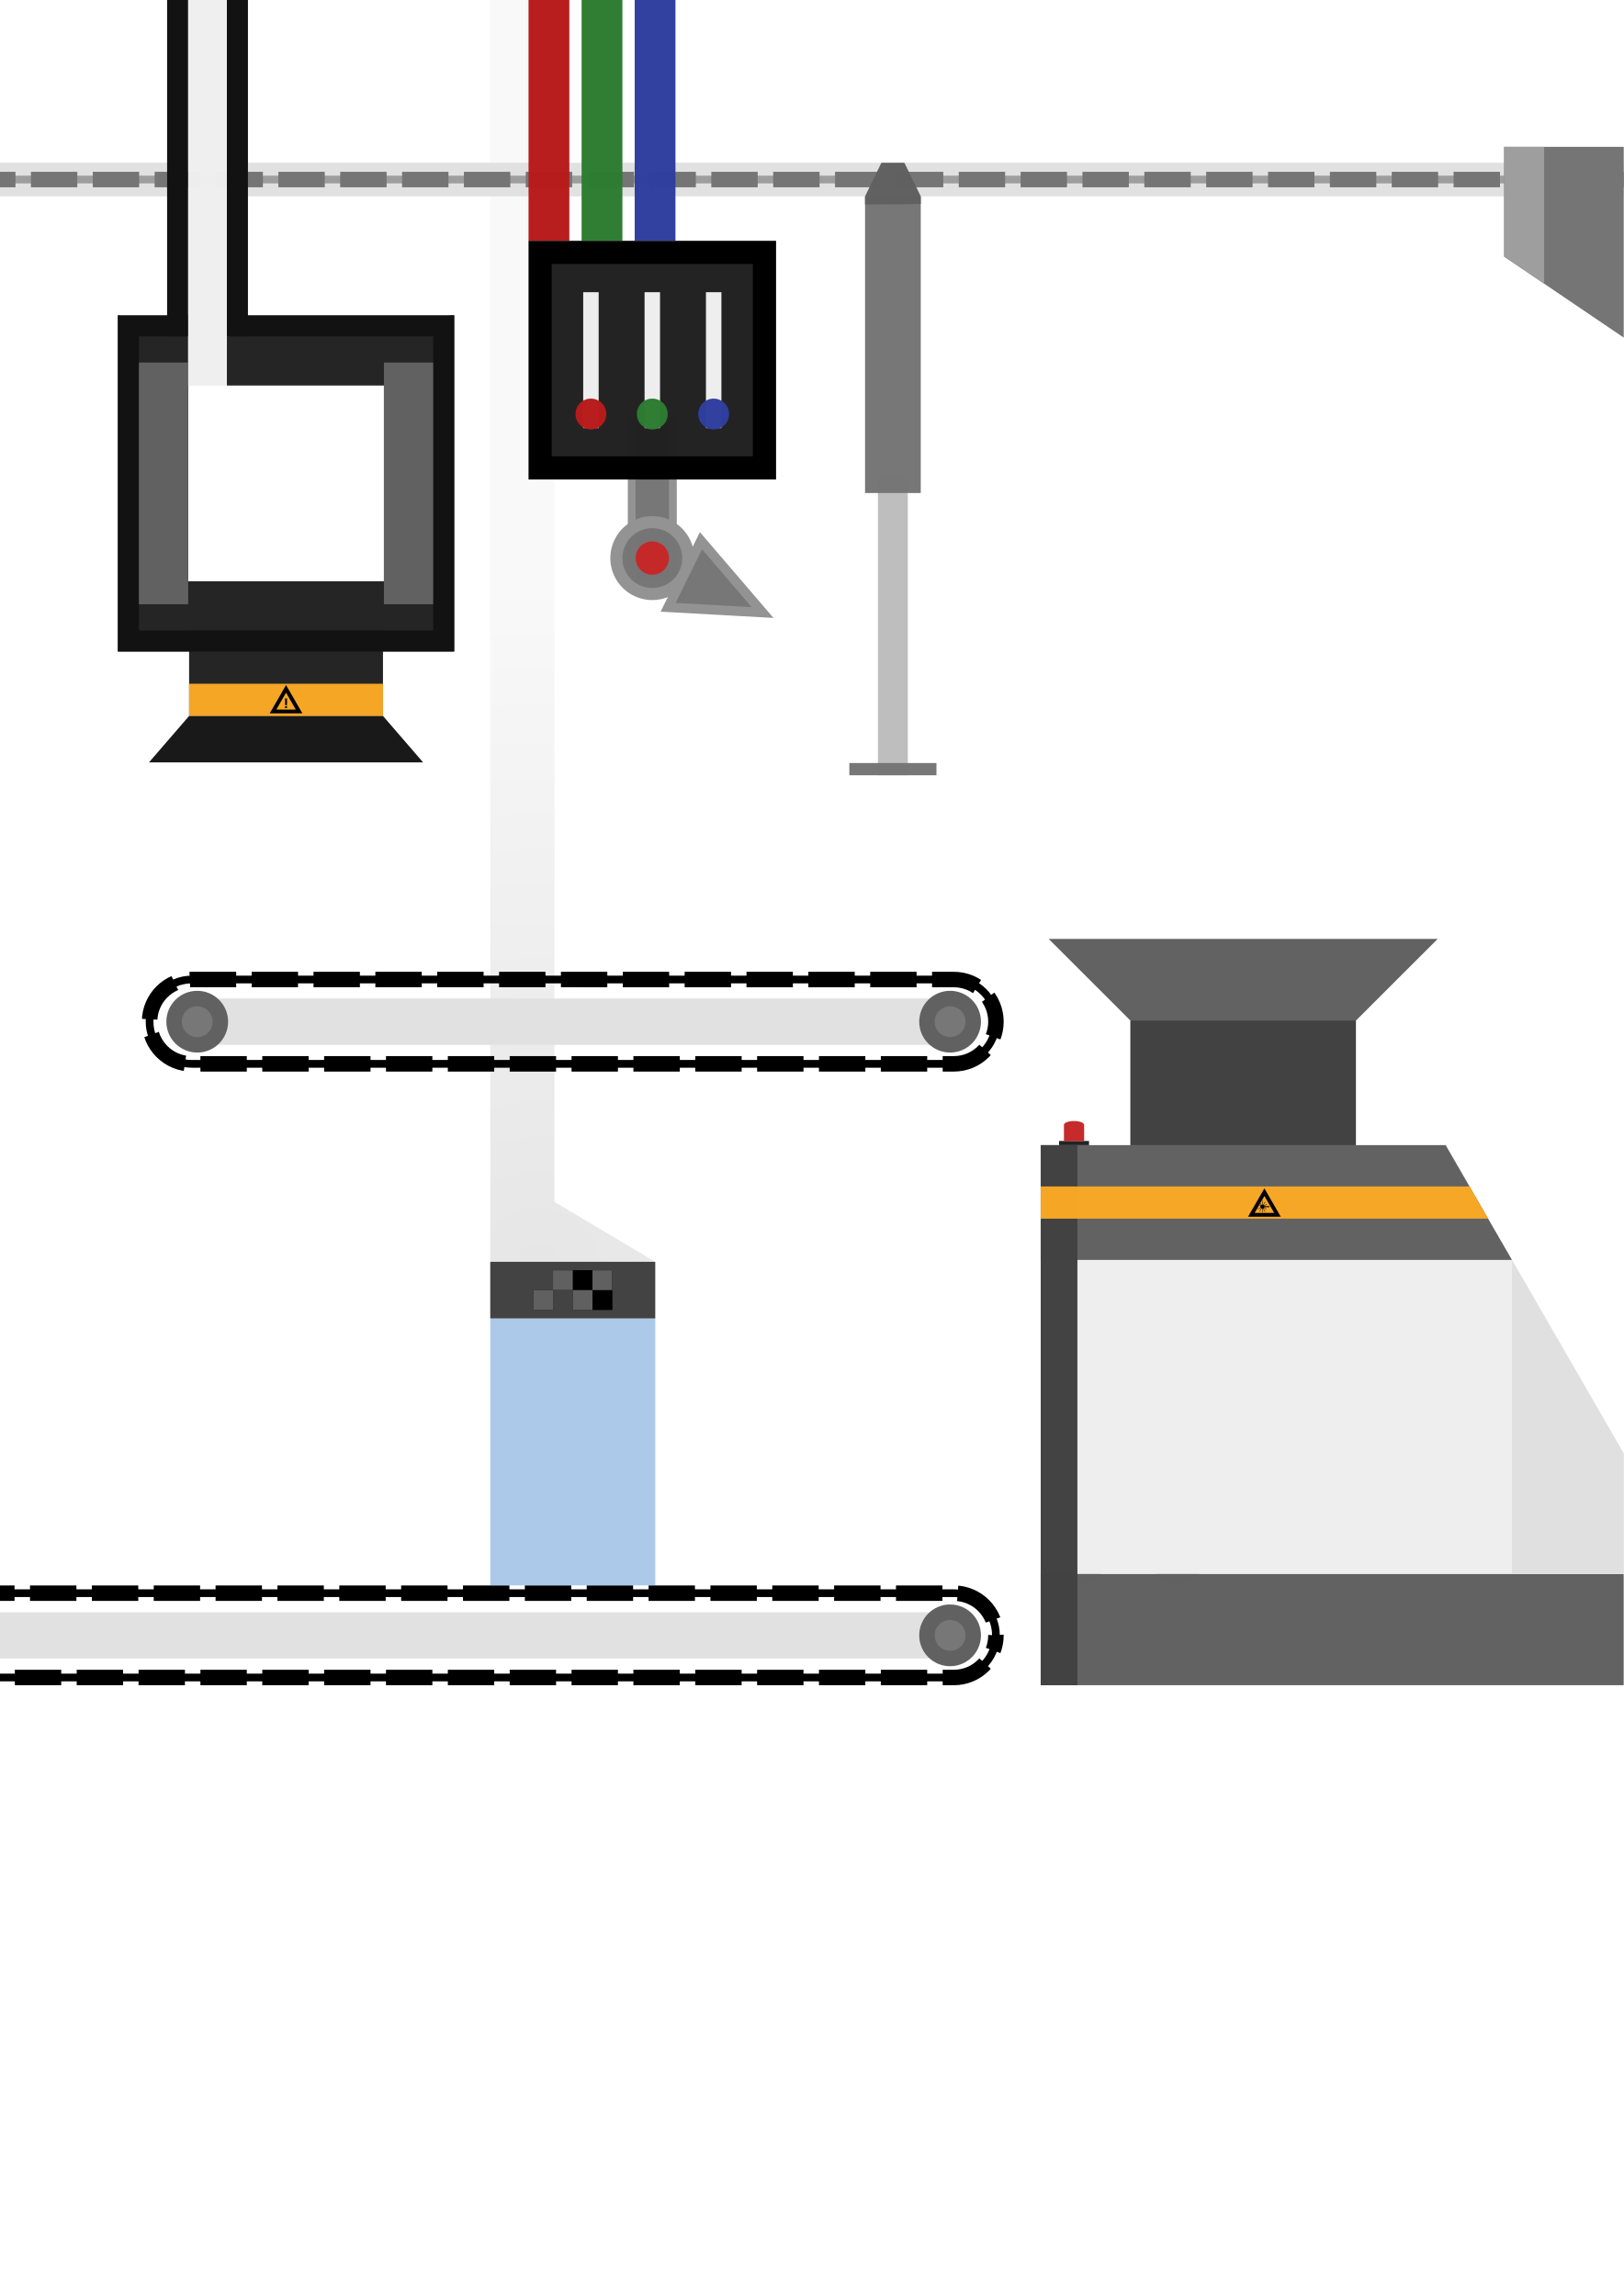
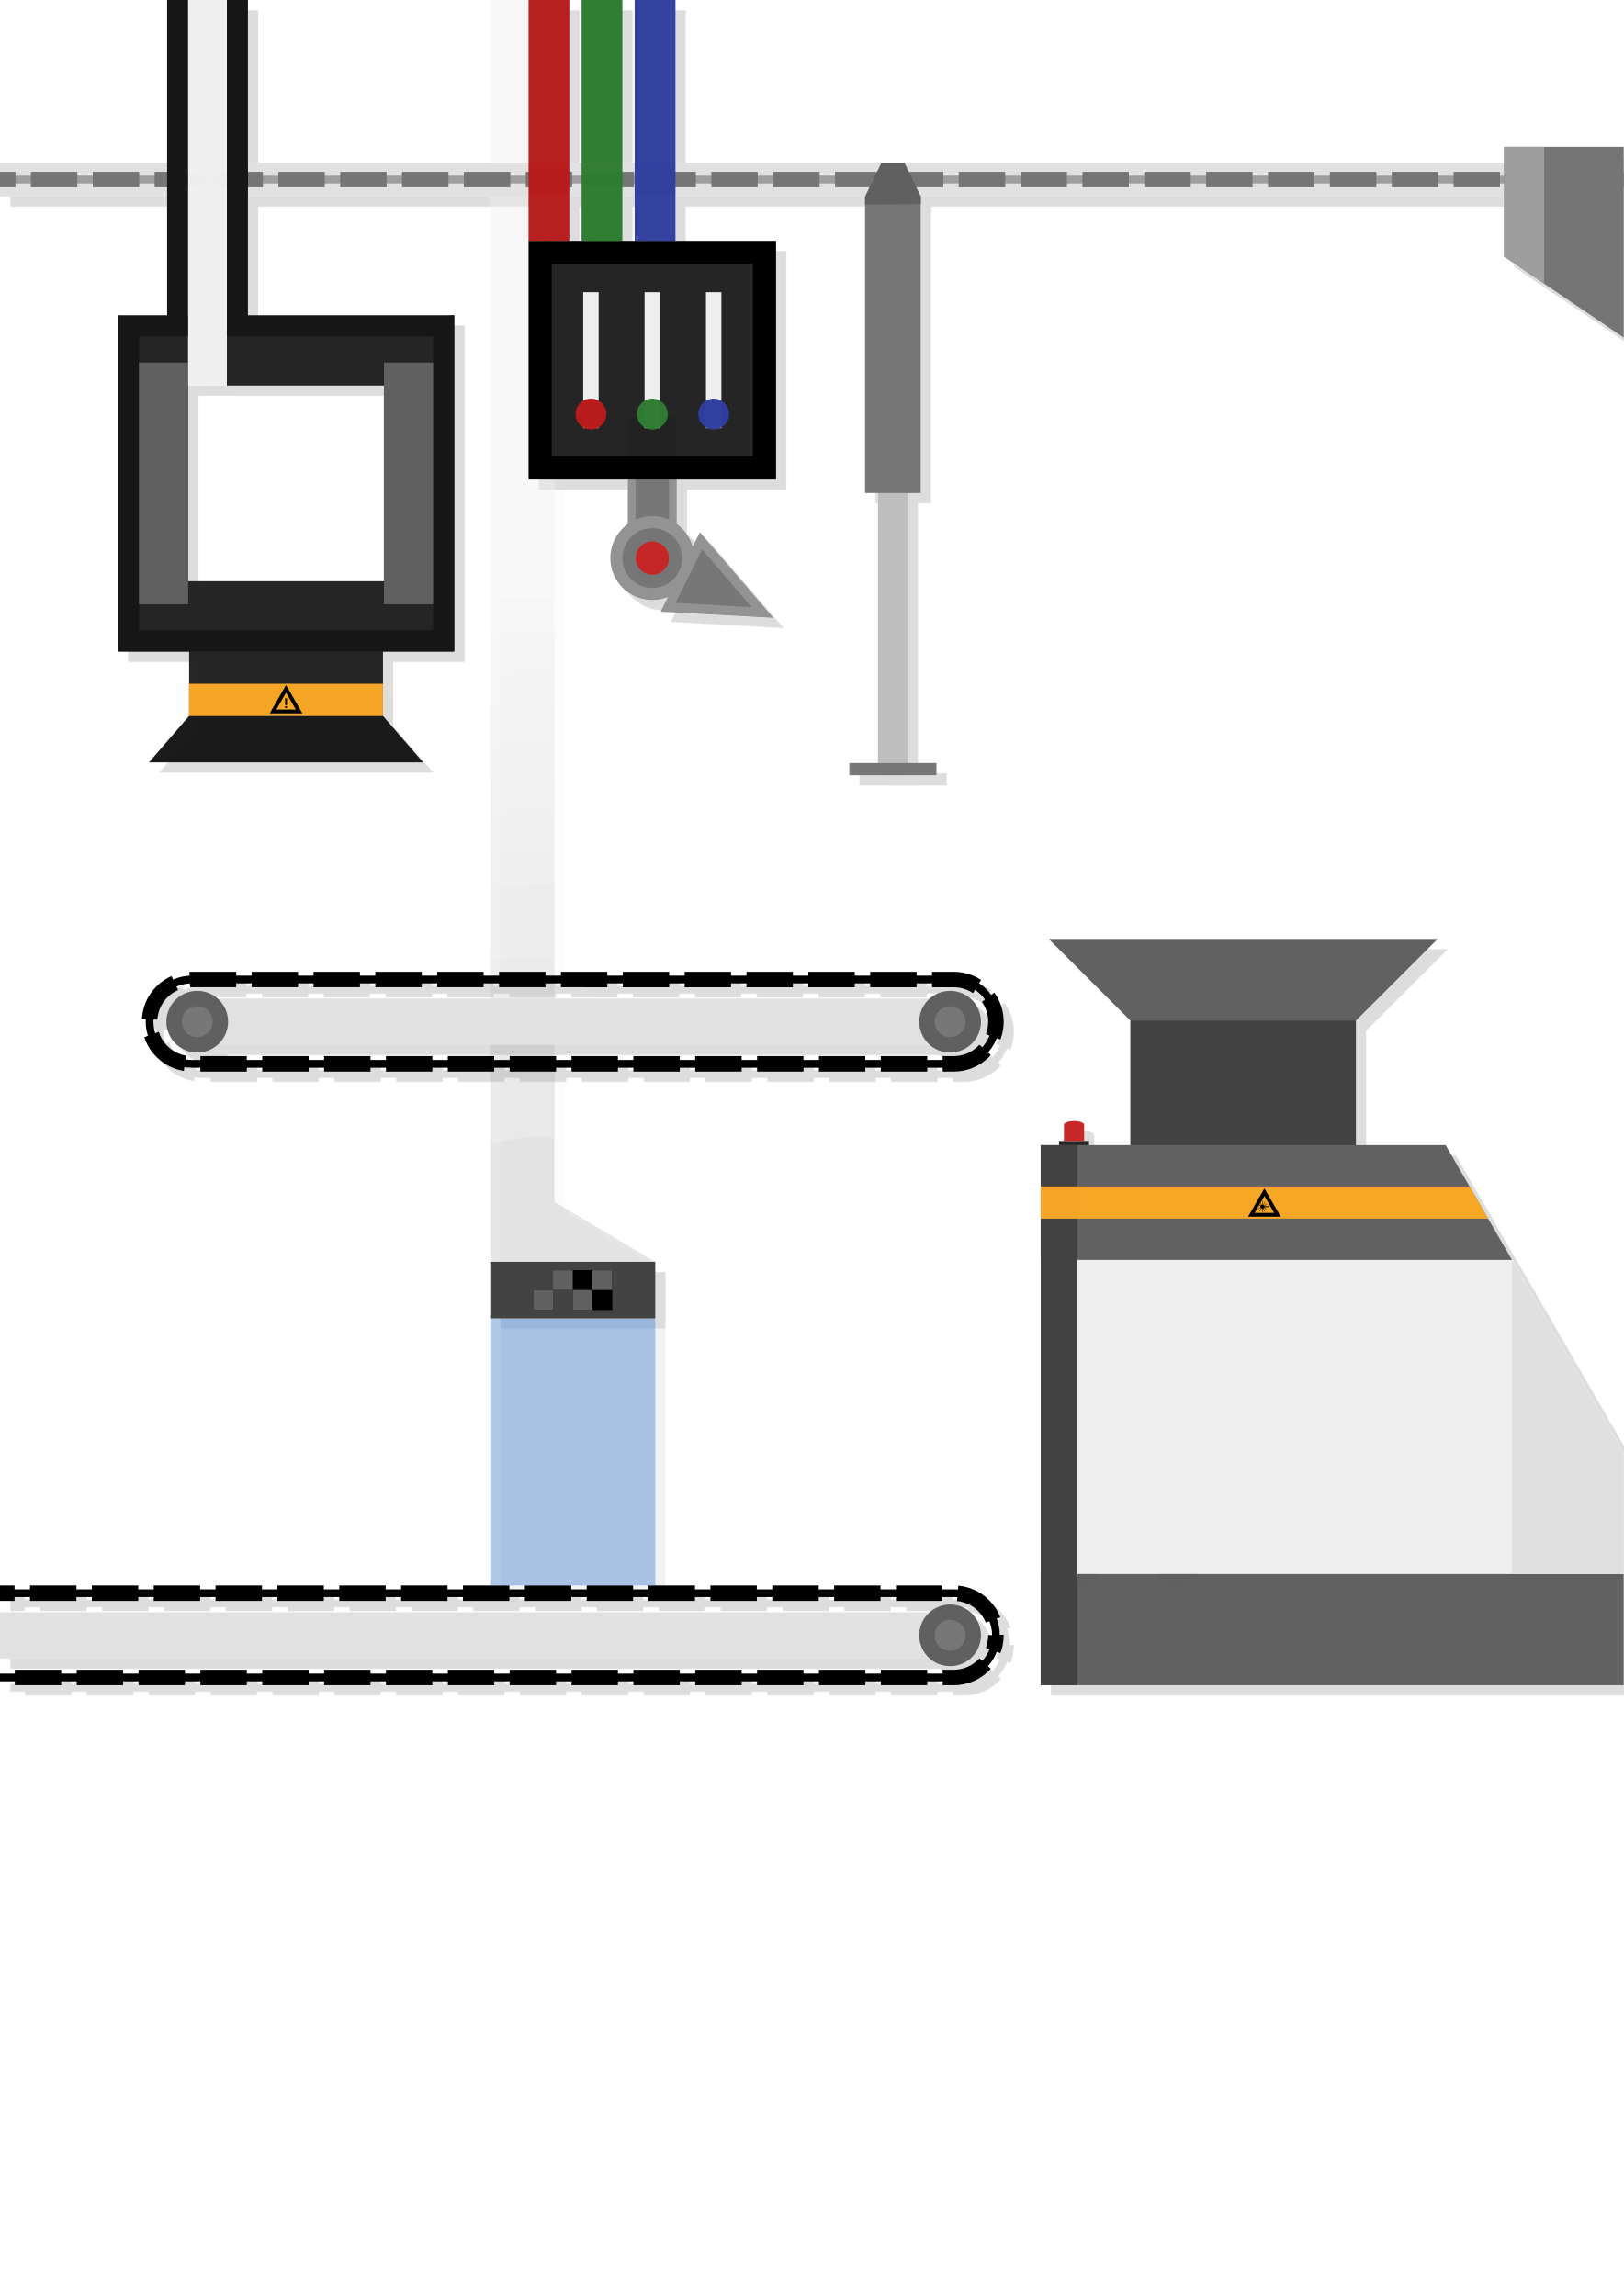
<svg xmlns="http://www.w3.org/2000/svg" id="svg8" width="210mm" height="297mm" viewBox="0 0 210 297" rendering="crispEdges">
-   <style>body{margin:0;padding:0;background-color:#eee;filter:drop-shadow(5px 5px 0px #11111122)}#cube{transition:fill 1s linear;transform-origin:0 75px;transform:scaleY(0)}@keyframes conveyorBeltMove{0%{stroke-dashoffset:999}100%{stroke-dashoffset:20}}#conveyorBelt{animation:conveyorBeltMove 27.1s linear infinite}#conveyor2Belt{animation:conveyorBeltMove 25s linear infinite reverse}@keyframes createCube{0%{transform:scaleY(0)}100%{transform:scaleY(1)}}@keyframes fallCube{0%{transform:scaleY(1) translateY(0%)}100%{transform:scaleY(1) translateY(16.9%)}}@keyframes cubeBeltMove{0%{transform:scaleY(1) translateY(16.9%) translateX(0%)}100%{transform:scaleY(1) translateY(16.9%) translateX(37.5%)}}@keyframes cubePistonMoveUp{0%{transform:scaleY(1) translateY(15.9%) translateX(37.5%)}100%{transform:scaleY(1) translateY(6%) translateX(37.5%)}}@keyframes cubePistonMoveForward{0%{transform:scaleY(1) translateY(6%) translateX(37.5%)}100%{transform:scaleY(1) translateY(6%) translateX(59%)}}@keyframes cubeChangeColour{0%{fill:#bdbdbd}100%{fill:#f44336}}@keyframes cubePistonFall{0%{transform:scaleY(1) translateY(6%) translateX(59%)}100%{transform:scaleY(1) translateY(45%) translateX(59%)}}.cube--anim{animation:createCube 2s linear forwards,fallCube 1s ease-in 2s forwards,cubeBeltMove 2.15s linear 3s forwards,cubePistonMoveUp 1s linear 5.15s forwards,cubePistonMoveForward 1s linear 7s forwards,cubePistonFall 1s ease-in 8s forwards}@keyframes sprayAppear{0%{opacity:0}100%{opacity:.1}}#spray{opacity:0;animation:sprayAppear 2s ease-out 6s alternate-reverse forwards}@keyframes sprayToolReveal{0%{transform:translateY(-7%)}100%{transform:translateY(0%)}}@keyframes sprayToolHeadMove{0%{transform:rotate(180deg)}100%{transform:rotate(-60deg)}}#sprayToolGroup{transform:translateY(-7%);animation:sprayToolReveal 1s ease-out 4s forwards,sprayToolReveal 1s ease-out 8s forwards reverse}#sprayToolHead{transform:rotate(180deg);transform-origin:89.128px 81.733px;animation:sprayToolHeadMove 1s ease-out 4s forwards}@keyframes epic{0%{transform:rotate(0deg)}100%{transform:rotate(360deg)}}@keyframes pistonMoveUp{0%{transform:translateY(0%)}100%{transform:translateY(-11%)}}#piston,#pistonTip{animation:pistonMoveUp 1.1s linear 5.05s forwards,pistonMoveUp 1s linear 8s forwards reverse}@keyframes pistonMoveForward{0%{transform:translateX(0%)}100%{transform:translateX(21.5%)}}#pistonParentGroup{animation:pistonMoveForward 1s linear 7s forwards,pistonMoveForward 1s linear 8s forwards reverse}@keyframes pistonBeltMove{0%{stroke-dashoffset:70}100%{stroke-dashoffset:20}}#pistonBelt{animation:pistonBeltMove 1s linear 7s forwards,pistonBeltMove 1s linear 8s forwards reverse}@keyframes noteMoveOut{0%{transform:translateX(0)}100%{transform:translateX(-165%)}}@keyframes pixelNoteMoveOut{0%{transform:translate(194.3115px,39.71842px)}100%{transform:translate(-154.3115px,39.71842px)}}@keyframes noteFade{0%{visibility:hidden}20%{visibility:visible}}@keyframes noteFadeOut{0%{opacity:1}20%{opacity:0}}#pixelnote{fill:#bdbdbd;stroke:#bdbdbd;opacity:1;animation:pixelNoteMoveOut 9.075s linear 0s forwards,noteFade 9.075s steps(1,end) forwards}#note{animation:noteMoveOut 9.075s linear 0s forwards,noteFadeOut 9.075s steps(1,end) forwards}#redSlider,#blueSlider,#greenSlider{transition:cy .7s ease-in-out}#sprayColourIndicator{transition:fill 1s ease-in-out}@keyframes lightFlash{0%{fill:#e57373}100%{fill:#b71c1c}}.lightanim{animation:lightFlash 0s linear 9s forwards}</style>
+   <style>svg{margin:0;padding:0;background-color:#eee;filter:drop-shadow(5px 5px 0px #11111122)}#cube{transition:fill 1s linear;transform-origin:0 75px;transform:scaleY(0)}@keyframes conveyorBeltMove{0%{stroke-dashoffset:999}100%{stroke-dashoffset:20}}#conveyorBelt{animation:conveyorBeltMove 27.1s linear infinite}#conveyor2Belt{animation:conveyorBeltMove 25s linear infinite reverse}@keyframes createCube{0%{transform:scaleY(0)}100%{transform:scaleY(1)}}@keyframes fallCube{0%{transform:scaleY(1) translateY(0%)}100%{transform:scaleY(1) translateY(16.9%)}}@keyframes cubeBeltMove{0%{transform:scaleY(1) translateY(16.9%) translateX(0%)}100%{transform:scaleY(1) translateY(16.9%) translateX(37.5%)}}@keyframes cubePistonMoveUp{0%{transform:scaleY(1) translateY(15.9%) translateX(37.5%)}100%{transform:scaleY(1) translateY(6%) translateX(37.5%)}}@keyframes cubePistonMoveForward{0%{transform:scaleY(1) translateY(6%) translateX(37.5%)}100%{transform:scaleY(1) translateY(6%) translateX(59%)}}@keyframes cubeChangeColour{0%{fill:#bdbdbd}100%{fill:#f44336}}@keyframes cubePistonFall{0%{transform:scaleY(1) translateY(6%) translateX(59%)}100%{transform:scaleY(1) translateY(45%) translateX(59%)}}.cube--anim{animation:createCube 2s linear forwards,fallCube 1s ease-in 2s forwards,cubeBeltMove 2.15s linear 3s forwards,cubePistonMoveUp 1s linear 5.15s forwards,cubePistonMoveForward 1s linear 7s forwards,cubePistonFall 1s ease-in 8s forwards}@keyframes sprayAppear{0%{opacity:0}100%{opacity:.1}}#spray{opacity:0;animation:sprayAppear 2s ease-out 6s alternate-reverse forwards}@keyframes sprayToolReveal{0%{transform:translateY(-7%)}100%{transform:translateY(0%)}}@keyframes sprayToolHeadMove{0%{transform:rotate(180deg)}100%{transform:rotate(-60deg)}}#sprayToolGroup{transform:translateY(-7%);animation:sprayToolReveal 1s ease-out 4s forwards,sprayToolReveal 1s ease-out 8s forwards reverse}#sprayToolHead{transform:rotate(180deg);transform-origin:89.128px 81.733px;animation:sprayToolHeadMove 1s ease-out 4s forwards}@keyframes epic{0%{transform:rotate(0deg)}100%{transform:rotate(360deg)}}@keyframes pistonMoveUp{0%{transform:translateY(0%)}100%{transform:translateY(-11%)}}#piston,#pistonTip{animation:pistonMoveUp 1.1s linear 5.05s forwards,pistonMoveUp 1s linear 8s forwards reverse}@keyframes pistonMoveForward{0%{transform:translateX(0%)}100%{transform:translateX(21.5%)}}#pistonParentGroup{animation:pistonMoveForward 1s linear 7s forwards,pistonMoveForward 1s linear 8s forwards reverse}@keyframes pistonBeltMove{0%{stroke-dashoffset:70}100%{stroke-dashoffset:20}}#pistonBelt{animation:pistonBeltMove 1s linear 7s forwards,pistonBeltMove 1s linear 8s forwards reverse}@keyframes noteMoveOut{0%{transform:translateX(0)}100%{transform:translateX(-165%)}}@keyframes pixelNoteMoveOut{0%{transform:translate(194.3115px,39.71842px)}100%{transform:translate(-154.3115px,39.71842px)}}@keyframes noteFade{0%{visibility:hidden}20%{visibility:visible}}@keyframes noteFadeOut{0%{opacity:1}20%{opacity:0}}#pixelnote{fill:#bdbdbd;stroke:#bdbdbd;opacity:1;animation:pixelNoteMoveOut 9.075s linear 0s forwards,noteFade 9.075s steps(1,end) forwards}#note{animation:noteMoveOut 9.075s linear 0s forwards,noteFadeOut 9.075s steps(1,end) forwards}#redSlider,#blueSlider,#greenSlider{transition:cy .7s ease-in-out}#sprayColourIndicator{transition:fill 1s ease-in-out}@keyframes lightFlash{0%{fill:#e57373}100%{fill:#b71c1c}}.lightanim{animation:lightFlash 0s linear 9s forwards}</style>
  <path id="note" d="m141.53 185.01v13.915a3.403 3.403.0 0 0-1.99-.646 3.403 3.403.0 0 0-3.403 3.403 3.403 3.403.0 0 0 3.403 3.403 3.403 3.403.0 0 0 3.402-3.395h.002v-12.511h11.311v9.746a3.403 3.403.0 0 0-1.991-.646 3.403 3.403.0 0 0-3.403 3.403 3.403 3.403.0 0 0 3.403 3.403 3.403 3.403.0 0 0 3.402-3.388h.002v-16.687h-1.414v.014h-11.311v-.014z" style="fill-opacity:.998;fill:#bdbdbd;paint-order:normal" />
  <path id="path1074" d="m84.748 163.22-13.04-7.758v-179.44l-8.302-.658 1e-6 187.85" style="fill:url(#radialGradient1086);opacity:.098;paint-order:normal" />
  <rect id="rect1491" y="21.05" width="210" height="4.35" style="fill-opacity:.988;fill:#e0e0e0;paint-order:normal" />
  <path id="path1495" d="m0 23.225h210" style="fill-opacity:.988;fill:#616161;paint-order:normal;stroke:#9e9e9e" />
  <path id="pistonBelt" d="m0 23.225h210" style="fill-opacity:.988;fill:#212121;paint-order:normal;stroke-dasharray:6,2;stroke-dashoffset:20;stroke-width:2;stroke:#757575" />
  <g id="pistonParentGroup">
    <g id="pistonGroup" transform="translate(-46.182 30.692)">
      <rect id="piston" x="159.73" y="31.221" width="3.862" height="38.373" style="fill-opacity:.988;fill:#bdbdbd;paint-order:normal;stroke-width:.628" />
      <rect id="pistonTip" x="156.03" y="68.01" width="11.269" height="1.584" style="fill-opacity:.988;fill:#757575;paint-order:normal;stroke-width:.218" />
    </g>
    <g id="g1520">
      <rect id="rect36921" x="111.88" y="25.4" width="7.205" height="38.373" style="fill-opacity:.988;fill:#757575;paint-order:normal;stroke-width:.858" />
      <path id="path1493" d="m111.88 25.4 2.117-4.35h2.972l2.117 4.35v.986l-7.205.072z" style="fill-opacity:.996;fill:#616161;paint-order:normal" />
    </g>
  </g>
  <rect id="rect36870" x="25.509" y="129.17" width="97.367" height="5.987" style="fill-opacity:.988;fill:#e0e0e0;paint-order:normal" />
  <rect id="cube" class="cube--anim" x="24.337" y="49.872" width="25.316" height="25.316" style="fill-opacity:.998;fill:#bdbdbd;paint-order:normal" />
  <g id="g34134" transform="matrix(.49051 0 0 .49051 -15.12 -6.2801)">
    <path id="rect824" d="m80.686 179.07h51.123v22.54H80.686z" style="fill-opacity:.979;fill:#212121;paint-order:normal" />
    <path id="rect33997" transform="scale(.26458)" d="m233.96 362.6v335.2h335.2v-335.2l-226.55 20.99v49.076h156.49v195.07H304.03v-244.15z" style="fill-opacity:.979;fill:#212121;paint-order:normal" />
    <path id="rect815" transform="scale(.26458)" d="m233.96 362.6v335.2h335.2v-335.2h-226.55v20.99h205.57v293.22h-293.22v-293.22h49.076v-20.99z" style="fill-opacity:.998;fill:#121212;paint-order:normal" />
    <path id="rect826" d="m80.686 201.61h51.123l10.583 12.25H70.103z" style="fill-opacity:.979;fill:#151515;paint-order:normal" />
    <rect id="rect829" x="80.686" y="193.12" width="51.123" height="8.493" style="fill-opacity:.979;fill:#f9a825;paint-order:normal" />
    <path id="path831" d="m106.25 194.47 3.439 5.956h-6.877l1.719-2.978z" style="fill:none;paint-order:normal;stroke:#000" />
    <g id="g839" transform="translate(.051426 .44166)">
      <path id="path833" d="m106.2 196.54v1.776" style="fill:none;paint-order:normal;stroke-width:.5;stroke:#000" />
      <path id="path835" d="m106.2 198.6v.491" style="fill:none;paint-order:normal;stroke-width:.5;stroke:#000" />
    </g>
    <path id="path34015" transform="scale(.26458)" d="m283.04 48.391v335.2h20.988v-335.2zm59.57.0v335.2h20.988v-335.2z" style="fill-opacity:.998;fill:#121212;paint-order:normal" />
    <path id="heater1" class="heater" d="m67.456 108.41v63.743h12.985V108.41z" style="fill-opacity:.998;fill:#616161;paint-order:normal" />
    <path id="heater2" class="heater" d="m132.05 108.41v63.743h12.985V108.41z" style="fill-opacity:.998;fill:#616161;paint-order:normal" />
  </g>
  <path id="circle36858" d="m128.81 132.16c0 3.012-2.442 5.454-5.454 5.454h-98.557c-3.012.0-5.454-2.442-5.454-5.454 2e-6-3.012 2.442-5.454 5.454-5.454l98.557 1e-5c3.012.0 5.454 2.442 5.454 5.454z" style="fill:none;paint-order:normal;stroke:#000" />
  <path id="conveyorBelt" d="m128.81 132.16c0 3.012-2.442 5.454-5.454 5.454h-98.557c-3.012.0-5.454-2.442-5.454-5.454 2e-6-3.012 2.442-5.454 5.454-5.454l98.557 1e-5c3.012.0 5.454 2.442 5.454 5.454z" style="fill:none;paint-order:normal;stroke-dasharray:6,2;stroke-dashoffset:20;stroke-width:2;stroke:#000" />
  <circle id="path36866" cx="25.509" cy="132.16" r="2.993" style="fill-opacity:.988;fill:#757575;paint-order:normal;stroke-dashoffset:75.591;stroke-width:2;stroke:#616161" />
  <circle id="circle36868" cx="122.88" cy="132.16" r="2.993" style="fill-opacity:.988;fill:#757575;paint-order:normal;stroke-dashoffset:75.591;stroke-width:2;stroke:#616161" />
  <rect id="rect36874" x="68.358" y="-727e-17" width="5.276" height="31.151" style="fill-opacity:.988;fill:#b71c1c;paint-order:normal" />
  <rect id="rect36876" x="75.221" y="-10058e-18" width="5.276" height="31.151" style="fill-opacity:.988;fill:#2e7d32;paint-order:normal" />
  <rect id="rect36878" x="82.085" y="-5843e-18" width="5.276" height="31.151" style="fill-opacity:.988;fill:#303f9f;paint-order:normal" />
  <g id="g36950" transform="translate(-4.7625 -9.5415)">
    <g id="sprayToolGroup">
      <rect id="sprayToolAttachment" x="86.462" y="64.068" width="5.332" height="20.664" style="fill-opacity:.988;fill:#757575;paint-order:normal;str oke-width:1.5;stroke-dashoffset:75.591;stroke:#939393" />
      <path id="spray" transform="rotate(-63.718 89.128 81.733)" d="m89.102 92.66 4.802 11.258H84.3z" style="fill-opacity:.988;fill:#b71c1c;paint-order:normal" />
      <circle id="path36904" transform="rotate(-63.718 89.128 81.733)" cx="89.128" cy="81.733" r="4.651" style="fill-opacity:.988;fill:#757575;paint-order:normal;stroke-dashoffset:75.591;stroke-width:1.562;stroke:#939393" />
      <path id="sprayToolHead" transform="rotate(-63.718 89.128 81.733)" d="m89.128 97.641-4.802-11.258h9.604z" style="fill-opacity:.988;fill:#757575;paint-order:normal;stroke-dashoffset:75.591;stroke-width:1.235;stroke:#939393" />
      <circle id="sprayColourIndicator" cx="89.128" cy="81.733" r="2.154" style="fill-opacity:.988;fill:#c62828;paint-order:normal" />
    </g>
    <rect id="rect36872" x="74.62" y="42.192" width="29.015" height="27.876" style="fill-opacity:.988;fill:#212121;paint-order:normal;stroke-dashoffset:75.591;stroke-width:3;stroke:#000" />
    <g id="g36900" transform="translate(.64843 .10057)">
      <path id="path36880" d="m80.542 47.237v17.586" style="fill-opacity:.988;fill:#eee;paint-order:normal;stroke-dashoffset:75.591;stroke-width:2;stroke:#eee" />
      <path id="path36882" d="m88.479 47.237v17.586" style="fill-opacity:.988;fill:#eee;paint-order:normal;stroke-dashoffset:75.591;stroke-width:2;stroke:#eee" />
      <path id="path36884" d="m96.417 47.237v17.586" style="fill-opacity:.988;fill:#eee;paint-order:normal;stroke-dashoffset:75.591;stroke-width:2;stroke:#eee" />
      <circle id="redSlider" cx="80.542" cy="63" r="1.996" style="fill-opacity:.988;fill:#b71c1c;paint-order:normal" />
      <circle id="greenSlider" cx="88.479" cy="63" r="1.996" style="fill-opacity:.988;fill:#2e7c32;paint-order:normal" />
      <circle id="blueSlider" cx="96.417" cy="63" r="1.996" style="fill-opacity:.988;fill:#303f9f;paint-order:normal" />
    </g>
  </g>
  <defs id="defs1465">
    <radialGradient id="radialGradient1086" cx="69.672" cy="79.966" r="10.671" gradientTransform="matrix(0 -8.0534 8.8021 0 -634.2 724.32)" gradientUnits="userSpaceOnUse">
      <stop id="stop1080" offset="0" />
      <stop id="stop1082" style="stop-color:#bdbdbd" offset="1" />
    </radialGradient>
  </defs>
  <rect id="rect1058" x="-14.959" y="208.55" width="137.84" height="5.987" style="fill-opacity:.988;fill:#e0e0e0;paint-order:normal" />
  <path id="path1060" d="m128.81 211.54c0 3.012-2.442 5.454-5.454 5.454h-140.89c-3.012.0-5.454-2.442-5.454-5.454 2e-6-3.012 2.442-5.454 5.454-5.454l140.89 1e-5c3.012.0 5.454 2.442 5.454 5.454z" style="fill:none;paint-order:normal;stroke:#000" />
  <path id="conveyor2Belt" d="m128.81 211.54c0 3.012-2.442 5.454-5.454 5.454h-140.89c-3.012.0-5.454-2.442-5.454-5.454 2e-6-3.012 2.442-5.454 5.454-5.454l140.89 1e-5c3.012.0 5.454 2.442 5.454 5.454z" style="fill:none;paint-order:normal;stroke-dasharray:6,2;stroke-dashoffset:20;stroke-width:2;stroke:#000" />
  <circle id="circle1066" cx="122.88" cy="211.54" r="2.993" style="fill-opacity:.988;fill:#757575;paint-order:normal;stroke-dashoffset:75.591;stroke-width:2;stroke:#616161" />
  <rect id="rect1068" x="63.406" y="170.55" width="21.342" height="34.531" style="fill-opacity:.942;fill:#1565c0;opacity:.371;paint-order:normal" />
  <rect id="rect1070" x="63.406" y="163.22" width="21.342" height="7.328" style="fill-opacity:.991;fill:#424242;paint-order:normal" />
  <path id="rect1090" transform="scale(.26458)" d="m508.71 559.87v56.152h230.4l-32.42-56.152h-197.98zm0 209.61v54.426h197.98 87.004V769.48h-284.99z" style="fill-opacity:.991;fill:#616161;paint-order:normal" />
  <path id="path1094" d="m146.21 148.13v-16.104l-10.583-10.575h50.316l-10.583 10.575v16.104z" style="fill-opacity:.991;fill:#616161;paint-order:normal" />
  <path id="machineWindow1" transform="scale(.26458)" d="m508.71 616.02v153.45H793.7v-58.912l-54.584-94.541h-230.4z" style="fill-opacity:1;fill:#eee;paint-order:normal" />
  <path id="machineWindow2" transform="scale(.26458)" d="m739.12 616.02v153.45h54.584v-58.912l-54.584-94.541z" style="fill-opacity:.991;fill:#e0e0e0;paint-order:normal" />
  <rect id="rect1525" x="134.6" y="148.13" width="4.746" height="69.858" style="fill-opacity:.991;fill:#424242;paint-order:normal" />
  <path id="rect1122" transform="scale(.26458)" d="m508.71 580.07v15.746h218.74l-9.092-15.746h-209.65z" style="fill-opacity:.979;fill:#f9a825;paint-order:normal;stroke-width:2.86" />
  <path id="path1152" d="m163.53 154.22 1.687 2.921h-3.373l.843-1.461z" style="fill:none;paint-order:normal;stroke-width:.491;stroke:#000" />
  <g id="g1176" transform="translate(.12707 .077888)">
    <circle id="path1170" cx="163.14" cy="156.01" r=".269" style="fill-opacity:.991;paint-order:normal" />
    <path id="path1172" d="m163.14 156.01h.905" style="fill-opacity:.991;paint-order:normal;stroke-width:.132;stroke:#000" />
  </g>
  <path id="path1178" d="m163.27 156.09.363-.629" style="fill-opacity:.991;paint-order:normal;stroke-linejoin:round;stroke-width:.053;stroke:#000" />
  <path id="path1444" d="m162.91 156.72.363-.629" style="fill-opacity:.991;paint-order:normal;stroke-linejoin:round;stroke-width:.053;stroke:#000" />
  <path id="path1446" d="m163.62 156.73-.363-.629" style="fill-opacity:.991;paint-order:normal;stroke-linejoin:round;stroke-width:.053;stroke:#000" />
  <path id="path1448" d="m163.26 156.1-.363-.629" style="fill-opacity:.991;paint-order:normal;stroke-linejoin:round;stroke-width:.053;stroke:#000" />
  <path id="path1450" d="m163.22 156.12.629-.363" style="fill-opacity:.991;paint-order:normal;stroke-linejoin:round;stroke-width:.053;stroke:#000" />
  <path id="path1452" d="m162.66 156.41.629-.363" style="fill-opacity:.991;paint-order:normal;stroke-linejoin:round;stroke-width:.053;stroke:#000" />
  <path id="path1454" d="m163.81 156.42-.629-.363" style="fill-opacity:.991;paint-order:normal;stroke-linejoin:round;stroke-width:.053;stroke:#000" />
  <path id="path1456" d="m163.26 156.1-.629-.363" style="fill-opacity:.991;paint-order:normal;stroke-linejoin:round;stroke-width:.053;stroke:#000" />
  <path id="path1458" d="m163.26 155.31v1.498" style="fill-opacity:.991;paint-order:normal;stroke-linejoin:round;stroke-width:.053;stroke:#000" />
  <path id="path1527" d="m146.21 148.13v-16.104l29.15-1e-5v16.104z" style="fill-opacity:.991;fill:#424242;paint-order:normal" />
  <g id="beltholder">
    <path id="rect2403" d="m194.54 18.994h15.463V43.67L194.54 33.193z" style="fill-opacity:.998;fill:#757575;paint-order:normal" />
    <path id="rect2406" transform="scale(.26458)" d="m735.26 71.787v53.664l19.555 13.25v-66.914z" style="fill-opacity:.998;fill:#9e9e9e;paint-order:normal" />
  </g>
  <g id="indicatorLightGroup">
    <rect id="rect1160" x="136.97" y="147.59" width="3.876" height=".541" style="fill-opacity:.988;fill:#212121;paint-order:normal" />
    <path id="indicatorLight" class="lightanim" d="m138.91 145.01c-.722 1e-5-1.306.224-1.306.5v2.083h2.613v-2.083c27e-5-.276-.585-.5-1.306-.5z" style="fill-opacity:.988;fill:#c62828;paint-order:normal" />
  </g>
  <g id="pixelFilterSign" transform="matrix(1.5836 0 0 1.5836 -43.235 -97.401)">
    <rect id="rect4705" x="74.077" y="165.27" width="1.611" height="1.611" style="fill-opacity:.988;paint-order:normal" />
    <rect id="rect4713" x="75.688" y="166.89" width="1.611" height="1.611" style="fill-opacity:.988;paint-order:normal" />
    <rect id="rect4715" x="74.077" y="166.89" width="1.611" height="1.611" style="fill-opacity:.988;paint-order:normal" />
    <rect id="rect4717" x="75.688" y="165.27" width="1.611" height="1.611" style="fill-opacity:.988;paint-order:normal" />
    <rect id="rect4719" x="70.855" y="166.89" width="1.611" height="1.611" style="fill-opacity:.988;paint-order:normal" />
    <rect id="rect4721" x="72.466" y="165.27" width="1.611" height="1.611" style="fill-opacity:.988;paint-order:normal" />
    <rect id="rect4723" x="74.077" y="165.27" width="1.611" height="1.611" style="fill-opacity:.988;paint-order:normal" />
    <rect id="rect4725" x="75.688" y="166.89" width="1.611" height="1.611" style="fill-opacity:.988;paint-order:normal" />
    <rect id="rect4727" x="74.077" y="166.89" width="1.611" height="1.611" style="fill-opacity:.988;fill:#616161;paint-order:normal" />
    <rect id="rect4729" x="75.688" y="165.27" width="1.611" height="1.611" style="fill-opacity:.988;fill:#616161;paint-order:normal" />
    <rect id="rect4731" x="70.855" y="166.89" width="1.611" height="1.611" style="fill-opacity:.988;fill:#616161;paint-order:normal" />
    <rect id="rect4733" x="72.466" y="165.27" width="1.611" height="1.611" style="fill-opacity:.988;fill:#616161;paint-order:normal" />
  </g>
  <rect id="cubeCreatorTopCover" x="24.336" y="42364e-9" width="5.007" height="49.871" style="fill-opacity:.988;fill:#eee;paint-order:normal" />
  <g id="pixelnote">
    <path id="rect4832" transform="scale(.26458)" d="m-204.27 596.61v5.236h5.234V596.61h-5.234zm41.885.0v5.236h5.234V596.61h-5.234zm-57.592 5.236v5.234h5.236v-5.234h-5.236z" style="fill-opacity:.988;opacity:.341;paint-order:normal;stroke-width:2.631" />
    <path id="rect4834" transform="scale(.26458)" d="m-219.98 607.08v5.236 5.236h5.236v-5.236-5.236h-5.236z" style="fill-opacity:.988;opacity:.816;paint-order:normal;stroke-width:2.631" />
    <path id="rect4838" transform="scale(.26458)" d="m-219.98 617.55v5.234h5.236V617.55h-5.236zm5.236 5.234v5.236h5.234v-5.236h-5.234zm15.705-5.234v5.234h5.236V617.55h-5.236zm0 5.234h-5.234v5.236h5.234v-5.236zm26.178-5.234v5.234h5.236V617.55h-5.236zm5.236 5.234v5.236h5.236v-5.236h-5.236z" style="fill-opacity:.988;opacity:.279;paint-order:normal;stroke-width:2.631" />
    <path id="rect4842" transform="scale(.26458)" d="m-204.27 549.49v5.234 5.236 5.236 5.234 5.236 5.234 5.236 5.236 5.234h5.234v-5.234-5.236-5.236-5.234-5.236-5.234-5.236-5.236-5.234h-5.234zm57.59.0v5.234 5.236 5.236 5.234 5.236 5.234 5.236 5.236 5.234 5.236 5.234 5.236h5.236v-5.236-5.234-5.236-5.234-5.236-5.236-5.234-5.236-5.234-5.236-5.236-5.234h-5.236zm-47.119 15.707v5.234 5.236 5.234 5.236 5.236 5.234 5.236 5.234 5.236h5.236v-5.236-5.234-5.236-5.234-5.236-5.236-5.234-5.236-5.234h-5.236zm-20.941 31.412v5.236h5.234v-5.236h-5.234zm47.119.0v5.236h5.236v-5.236h-5.236zm0 5.236h-5.236v5.234h5.236v-5.234z" style="fill-opacity:.988;opacity:.059;paint-order:normal;stroke-width:2.631" />
    <path id="rect4844" transform="scale(.26458)" d="m-199.04 549.49v5.234 5.236 5.236 5.234 5.236 5.234 5.236 5.236 5.234 5.236h-5.234-5.236-5.234v5.234 5.236 5.236 5.234h5.234 5.236 5.234v-5.234h5.236v-5.236-5.236-5.234-5.236-5.234-5.236-5.236-5.234-5.236-5.234h5.236 5.234 5.236 5.234 5.236 5.236 5.234 5.236v5.234 5.236 5.234 5.236 5.236 5.234 5.236h-5.236-5.234-5.236v5.234 5.236 5.236 5.234h5.236 5.234 5.236v-5.234h5.234v-5.236-5.236-5.234-5.236-5.234-5.236-5.236-5.234-5.236-5.234-5.236-5.236-5.234h-5.234-5.236-5.234-5.236-5.236-5.234-5.236-5.234-5.236-5.236z" style="fill-opacity:.988;opacity:.976;paint-order:normal;stroke-width:2.631" />
    <path id="rect4854" d="m-55.433 157.85h1.385v1.385h-1.385V157.85z" style="fill-opacity:.988;opacity:.392;paint-order:normal;stroke-width:.696" />
    <path id="rect4864" d="m-55.433 164.78h1.385v1.385h-1.385V164.78z" style="fill-opacity:.988;opacity:.51;paint-order:normal;stroke-width:.696" />
    <path id="rect4950" d="m-51.277 162.01h1.385v1.385h-1.385V162.01z" style="fill-opacity:.988;opacity:.027;paint-order:normal;stroke-width:.696" />
    <path id="rect4958" transform="scale(.26458)" d="m-188.57 565.2v5.234h5.234 5.236 5.234 5.236 5.236 5.234 5.236V565.2h-5.236-5.234-5.236-5.236-5.234-5.236-5.234z" style="fill-opacity:.988;opacity:.012;paint-order:normal;stroke-width:2.631" />
    <path id="rect4986" transform="scale(.26458)" d="m-172.86 607.08v5.236 5.236h5.236v-5.236-5.236h-5.236zm10.473 15.707v5.236h5.234v-5.236h-5.234z" style="fill-opacity:.988;opacity:.659;paint-order:normal;stroke-width:2.631" />
    <path id="rect5042" d="m-41.58 157.85h1.385v1.385H-41.58V157.85z" style="fill-opacity:.988;opacity:.267;paint-order:normal;stroke-width:.696" />
    <path id="rect5052" d="m-41.58 164.78h1.385v1.385H-41.58V164.78z" style="fill-opacity:.988;opacity:.384;paint-order:normal;stroke-width:.696" />
    <path id="rect5080" d="m-40.195 163.39h1.385v1.385h-1.385V163.39z" style="fill-opacity:.988;opacity:.541;paint-order:normal;stroke-width:.696" />
    <path id="rect5108" d="m-38.81 162.01h1.385v1.385H-38.81V162.01z" style="fill-opacity:.988;opacity:.043;paint-order:normal;stroke-width:.696" />
  </g>
</svg>
